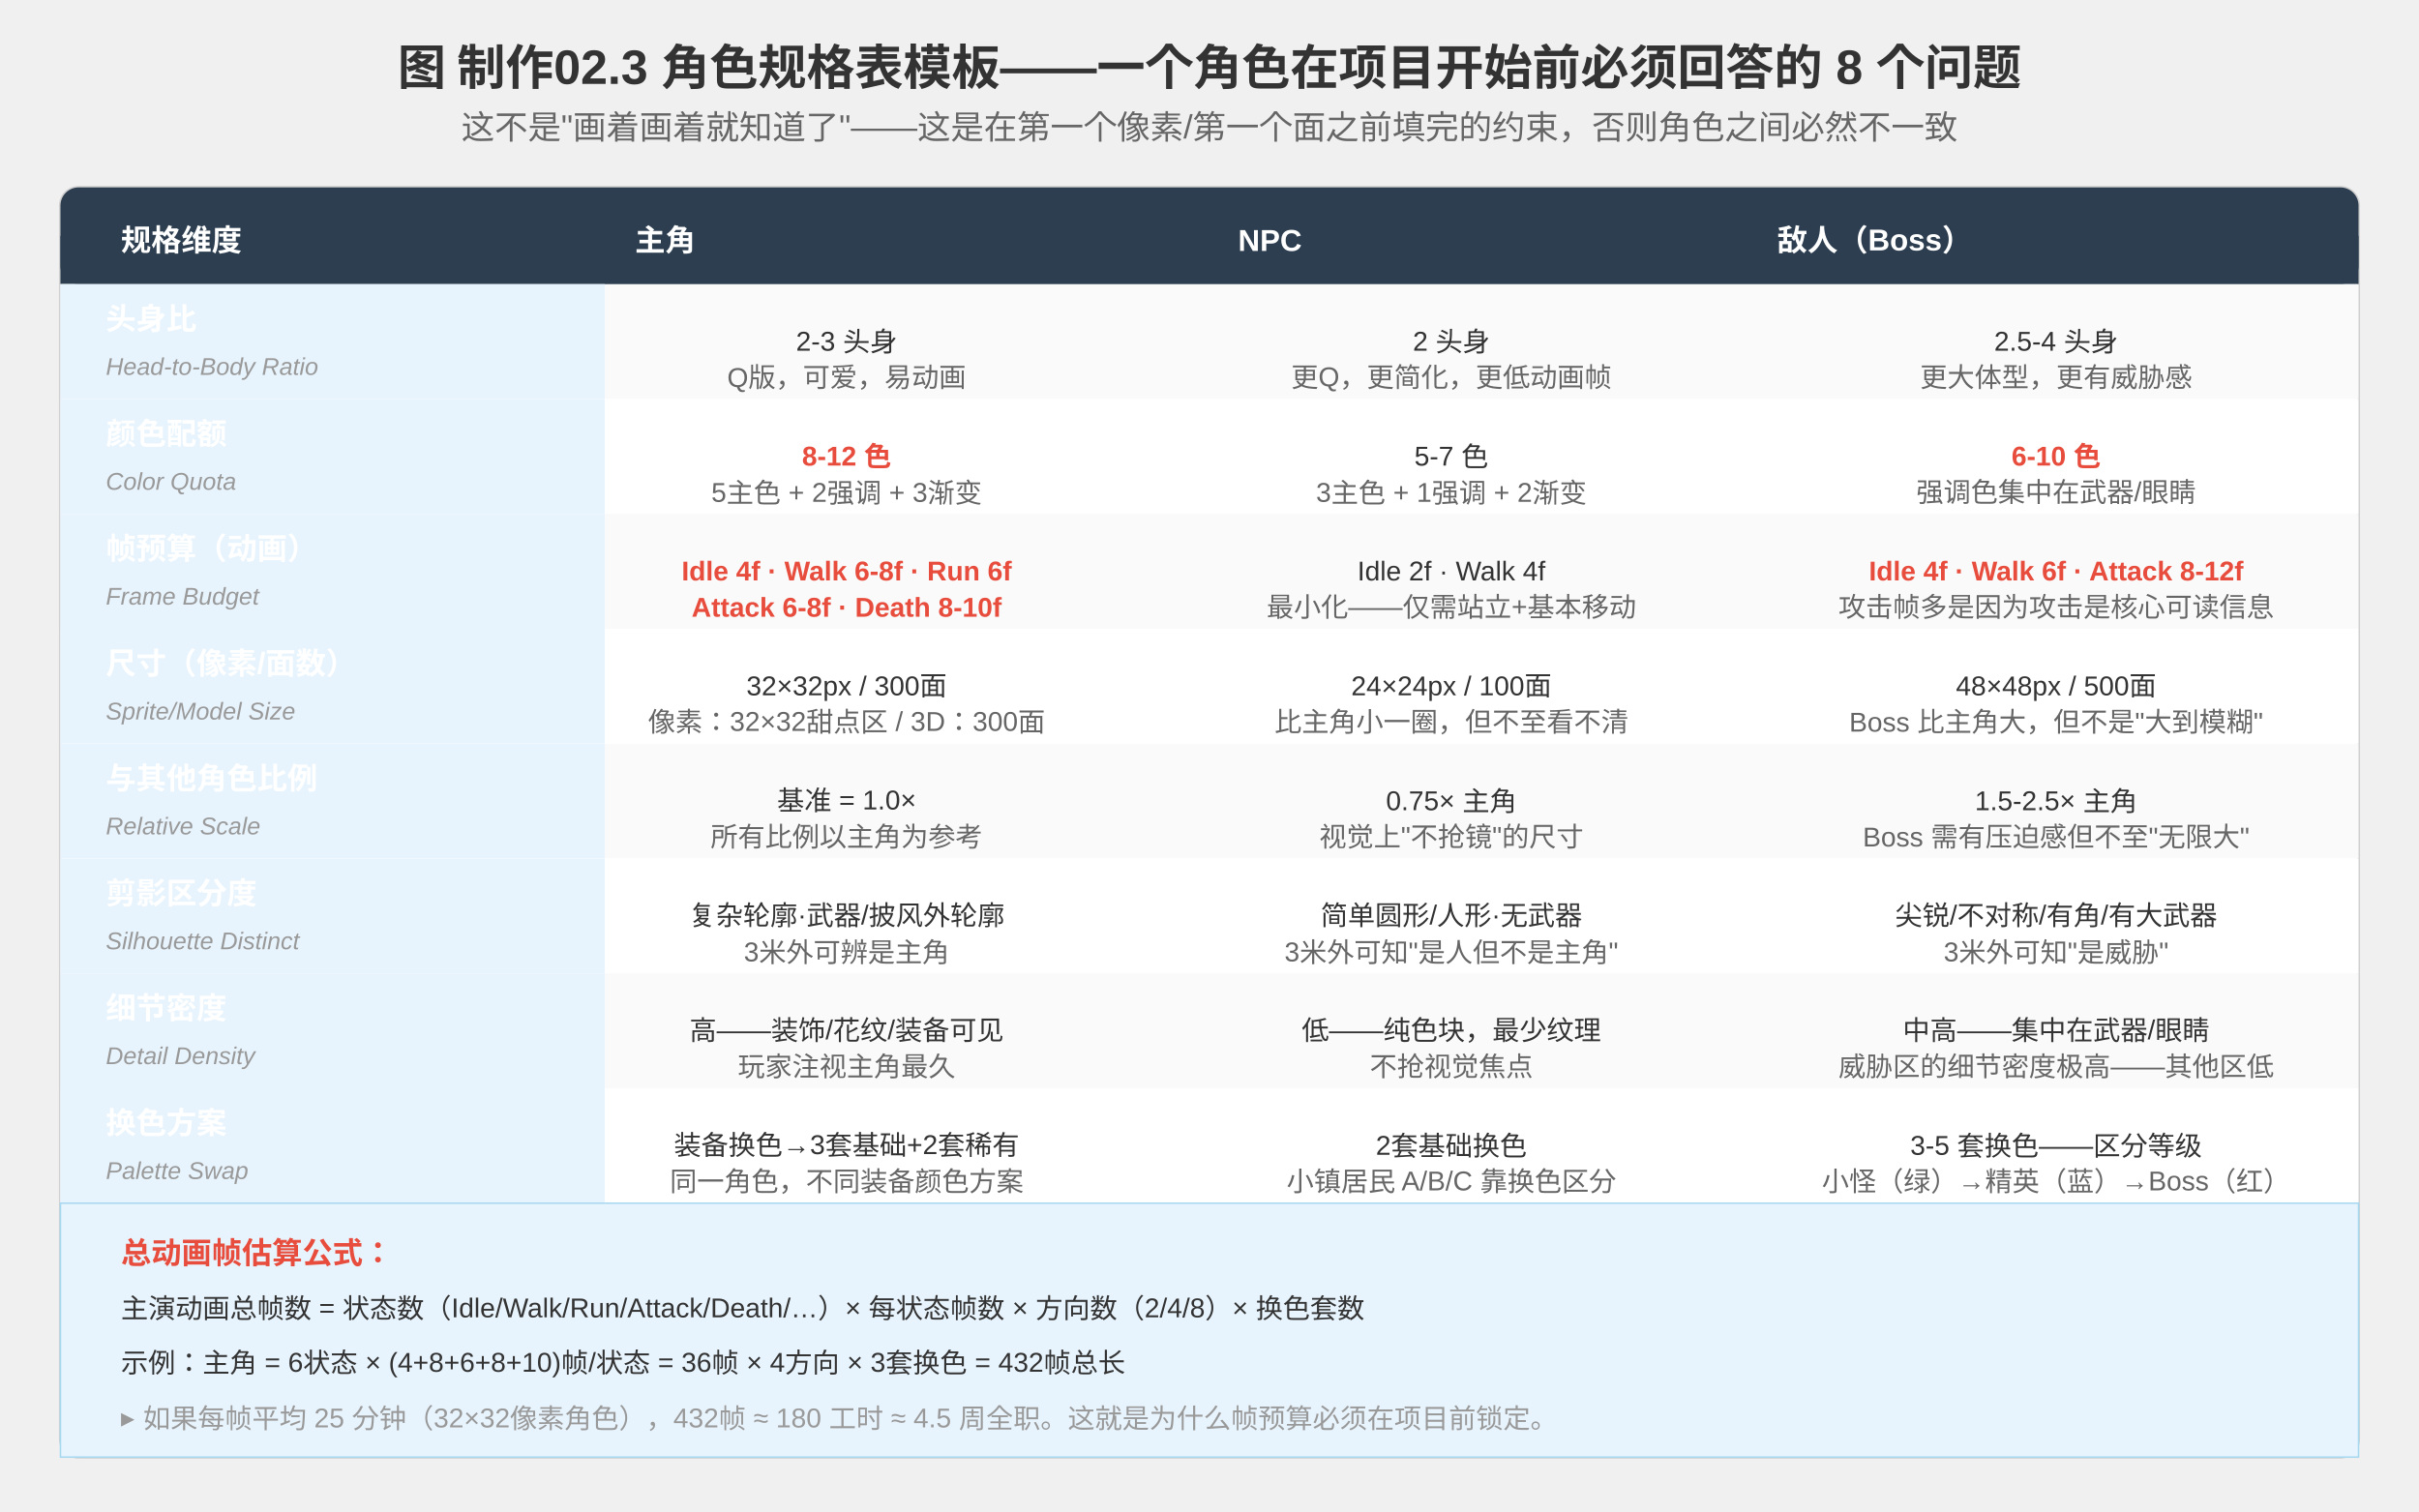
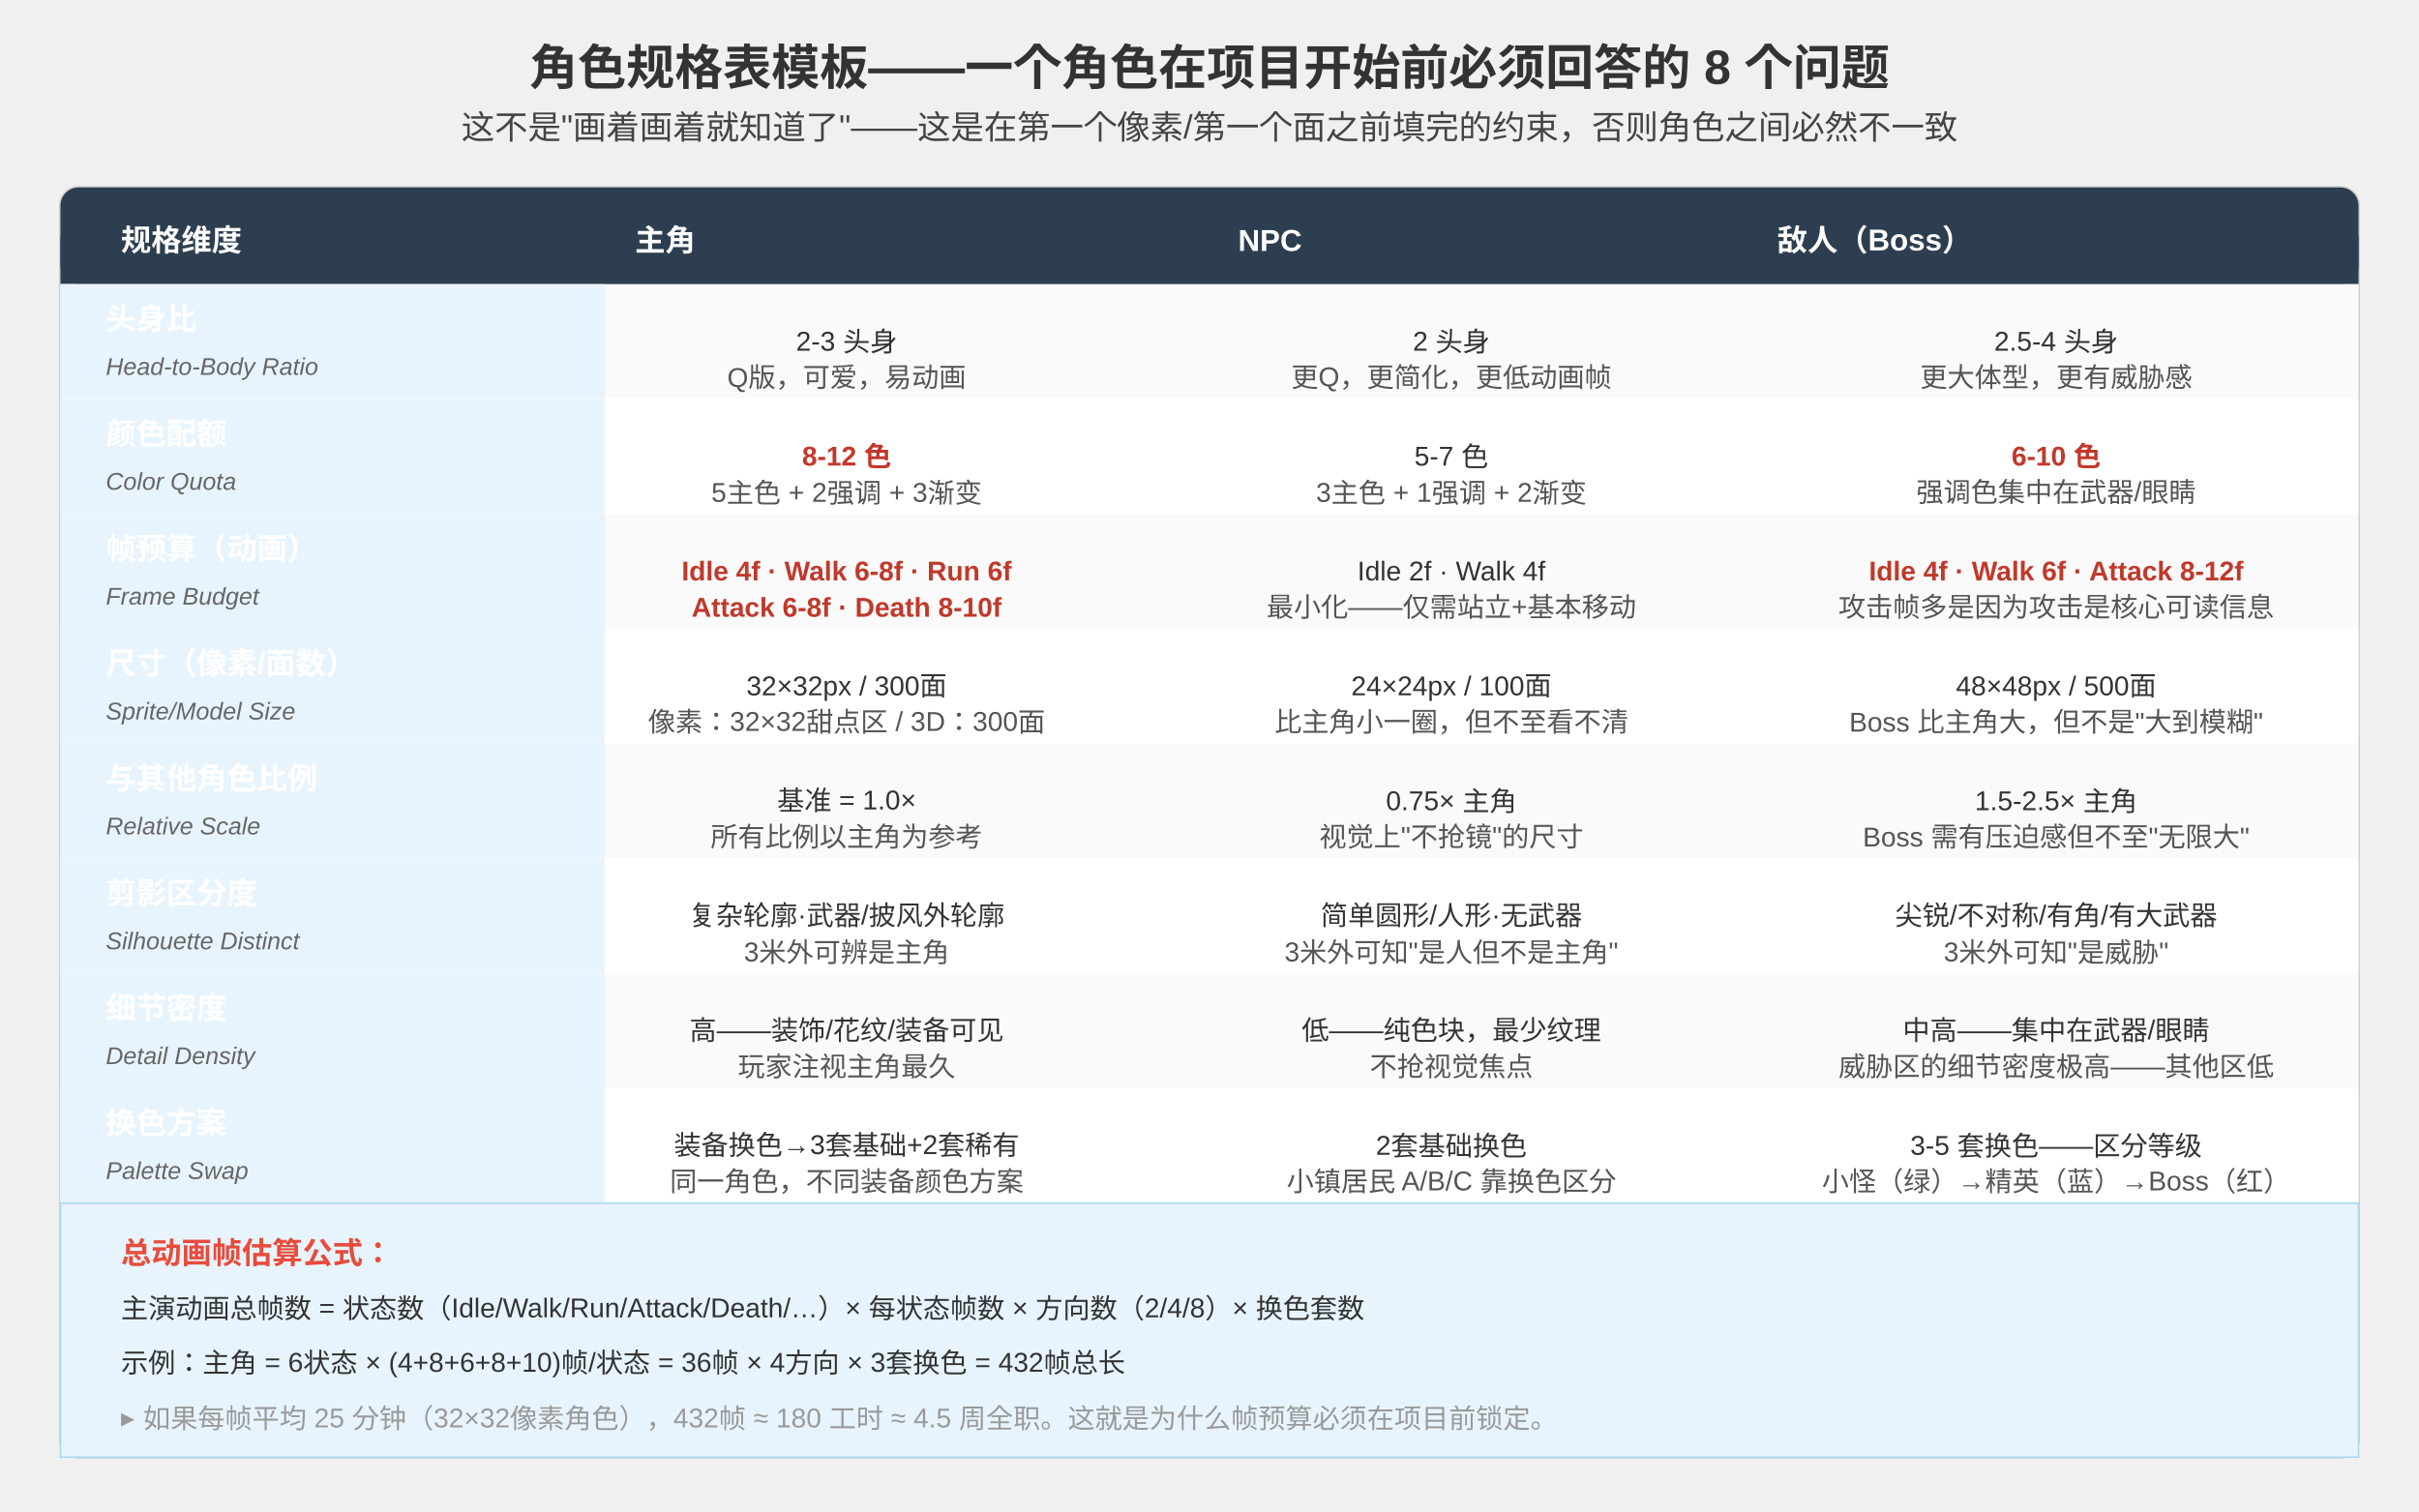
<svg xmlns="http://www.w3.org/2000/svg" viewBox="0 0 800 500" width="800" height="500">
  <style>
    text { font-family: 'PingFang SC','Microsoft YaHei',Arial,sans-serif; }
    .title { font-size: 16px; font-weight: bold; fill: #333; }
-     .subtitle { font-size: 11px; fill: #666; }
+     .subtitle { font-size: 11px; fill: #444; }
    .table-header { font-size: 10px; font-weight: bold; fill: #fff; text-anchor: middle; }
    .table-cell { font-size: 9px; fill: #333; text-anchor: middle; }
    .table-cell-left { font-size: 9px; fill: #333; }
-     .table-cell-accent { font-size: 9px; fill: #E74C3C; font-weight: bold; text-anchor: middle; }
-     .table-cell-gray { font-size: 9px; fill: #666; text-anchor: middle; }
+     .table-cell-accent { font-size: 9px; fill: #C0392B; font-weight: bold; text-anchor: middle; }
+     .table-cell-gray { font-size: 9px; fill: #555; text-anchor: middle; }
    .table-row-label { font-size: 10px; font-weight: bold; fill: #fff; }
-     .formula { font-size: 8px; fill: #999; font-style: italic; }
+     .formula { font-size: 8px; fill: #666; font-style: italic; }
  </style>
-   <text x="400" y="28" class="title" text-anchor="middle">图 制作02.3  角色规格表模板——一个角色在项目开始前必须回答的 8 个问题</text>
+   <text x="400" y="28" class="title" text-anchor="middle">角色规格表模板——一个角色在项目开始前必须回答的 8 个问题</text>
  <text x="400" y="46" class="subtitle" text-anchor="middle">这不是"画着画着就知道了"——这是在第一个像素/第一个面之前填完的约束，否则角色之间必然不一致</text>
  <g transform="translate(20, 62)">
    <rect x="0" y="0" width="760" height="420" fill="#fff" stroke="#D0D0D0" stroke-width="1" rx="6" />
    <rect x="0" y="0" width="760" height="32" fill="#2C3E50" rx="6" />
    <rect x="0" y="16" width="760" height="16" fill="#2C3E50" />
    <text x="20" y="21" class="table-row-label">规格维度</text>
    <text x="200" y="21" class="table-header">主角</text>
    <text x="400" y="21" class="table-header">NPC</text>
    <text x="600" y="21" class="table-header">敌人（Boss）</text>
    <g transform="translate(0, 32)">
      <rect x="0" y="0" width="760" height="38" fill="#FAFAFA" />
      <rect x="0" y="0" width="180" height="38" fill="#E8F4FD" />
      <text x="15" y="15" class="table-row-label" font-size="10" fill="#333">头身比</text>
      <text x="15" y="30" class="formula" fill="#999">Head-to-Body Ratio</text>
      <text x="260" y="22" class="table-cell">2-3 头身</text>
      <text x="260" y="34" class="table-cell-gray">Q版，可爱，易动画</text>
      <text x="460" y="22" class="table-cell">2 头身</text>
      <text x="460" y="34" class="table-cell-gray">更Q，更简化，更低动画帧</text>
      <text x="660" y="22" class="table-cell">2.5-4 头身</text>
      <text x="660" y="34" class="table-cell-gray">更大体型，更有威胁感</text>
    </g>
    <g transform="translate(0, 70)">
      <rect x="0" y="0" width="760" height="38" fill="#fff" />
      <rect x="0" y="0" width="180" height="38" fill="#E8F4FD" />
      <text x="15" y="15" class="table-row-label" font-size="10" fill="#333">颜色配额</text>
      <text x="15" y="30" class="formula" fill="#999">Color Quota</text>
      <text x="260" y="22" class="table-cell-accent">8-12 色</text>
      <text x="260" y="34" class="table-cell-gray">5主色 + 2强调 + 3渐变</text>
      <text x="460" y="22" class="table-cell">5-7 色</text>
      <text x="460" y="34" class="table-cell-gray">3主色 + 1强调 + 2渐变</text>
      <text x="660" y="22" class="table-cell-accent">6-10 色</text>
      <text x="660" y="34" class="table-cell-gray">强调色集中在武器/眼睛</text>
    </g>
    <g transform="translate(0, 108)">
      <rect x="0" y="0" width="760" height="38" fill="#FAFAFA" />
      <rect x="0" y="0" width="180" height="38" fill="#E8F4FD" />
      <text x="15" y="15" class="table-row-label" font-size="10" fill="#333">帧预算（动画）</text>
      <text x="15" y="30" class="formula" fill="#999">Frame Budget</text>
      <text x="260" y="22" class="table-cell-accent">Idle 4f · Walk 6-8f · Run 6f</text>
      <text x="260" y="34" class="table-cell-accent">Attack 6-8f · Death 8-10f</text>
      <text x="460" y="22" class="table-cell">Idle 2f · Walk 4f</text>
      <text x="460" y="34" class="table-cell-gray">最小化——仅需站立+基本移动</text>
      <text x="660" y="22" class="table-cell-accent">Idle 4f · Walk 6f · Attack 8-12f</text>
      <text x="660" y="34" class="table-cell-gray">攻击帧多是因为攻击是核心可读信息</text>
    </g>
    <g transform="translate(0, 146)">
      <rect x="0" y="0" width="760" height="38" fill="#fff" />
      <rect x="0" y="0" width="180" height="38" fill="#E8F4FD" />
      <text x="15" y="15" class="table-row-label" font-size="10" fill="#333">尺寸（像素/面数）</text>
      <text x="15" y="30" class="formula" fill="#999">Sprite/Model Size</text>
      <text x="260" y="22" class="table-cell">32×32px / 300面</text>
      <text x="260" y="34" class="table-cell-gray">像素：32×32甜点区 / 3D：300面</text>
      <text x="460" y="22" class="table-cell">24×24px / 100面</text>
      <text x="460" y="34" class="table-cell-gray">比主角小一圈，但不至看不清</text>
      <text x="660" y="22" class="table-cell">48×48px / 500面</text>
      <text x="660" y="34" class="table-cell-gray">Boss 比主角大，但不是"大到模糊"</text>
    </g>
    <g transform="translate(0, 184)">
      <rect x="0" y="0" width="760" height="38" fill="#FAFAFA" />
      <rect x="0" y="0" width="180" height="38" fill="#E8F4FD" />
      <text x="15" y="15" class="table-row-label" font-size="10" fill="#333">与其他角色比例</text>
      <text x="15" y="30" class="formula" fill="#999">Relative Scale</text>
      <text x="260" y="22" class="table-cell">基准 = 1.0×</text>
      <text x="260" y="34" class="table-cell-gray">所有比例以主角为参考</text>
      <text x="460" y="22" class="table-cell">0.75× 主角</text>
      <text x="460" y="34" class="table-cell-gray">视觉上"不抢镜"的尺寸</text>
      <text x="660" y="22" class="table-cell">1.5-2.5× 主角</text>
      <text x="660" y="34" class="table-cell-gray">Boss 需有压迫感但不至"无限大"</text>
    </g>
    <g transform="translate(0, 222)">
      <rect x="0" y="0" width="760" height="38" fill="#fff" />
      <rect x="0" y="0" width="180" height="38" fill="#E8F4FD" />
      <text x="15" y="15" class="table-row-label" font-size="10" fill="#333">剪影区分度</text>
      <text x="15" y="30" class="formula" fill="#999">Silhouette Distinct</text>
      <text x="260" y="22" class="table-cell">复杂轮廓·武器/披风外轮廓</text>
      <text x="260" y="34" class="table-cell-gray">3米外可辨是主角</text>
      <text x="460" y="22" class="table-cell">简单圆形/人形·无武器</text>
      <text x="460" y="34" class="table-cell-gray">3米外可知"是人但不是主角"</text>
      <text x="660" y="22" class="table-cell">尖锐/不对称/有角/有大武器</text>
      <text x="660" y="34" class="table-cell-gray">3米外可知"是威胁"</text>
    </g>
    <g transform="translate(0, 260)">
      <rect x="0" y="0" width="760" height="38" fill="#FAFAFA" />
      <rect x="0" y="0" width="180" height="38" fill="#E8F4FD" />
      <text x="15" y="15" class="table-row-label" font-size="10" fill="#333">细节密度</text>
      <text x="15" y="30" class="formula" fill="#999">Detail Density</text>
      <text x="260" y="22" class="table-cell">高——装饰/花纹/装备可见</text>
      <text x="260" y="34" class="table-cell-gray">玩家注视主角最久</text>
      <text x="460" y="22" class="table-cell">低——纯色块，最少纹理</text>
      <text x="460" y="34" class="table-cell-gray">不抢视觉焦点</text>
      <text x="660" y="22" class="table-cell">中高——集中在武器/眼睛</text>
      <text x="660" y="34" class="table-cell-gray">威胁区的细节密度极高——其他区低</text>
    </g>
    <g transform="translate(0, 298)">
      <rect x="0" y="0" width="760" height="38" fill="#fff" />
      <rect x="0" y="0" width="180" height="38" fill="#E8F4FD" />
      <text x="15" y="15" class="table-row-label" font-size="10" fill="#333">换色方案</text>
      <text x="15" y="30" class="formula" fill="#999">Palette Swap</text>
      <text x="260" y="22" class="table-cell">装备换色→3套基础+2套稀有</text>
      <text x="260" y="34" class="table-cell-gray">同一角色，不同装备颜色方案</text>
      <text x="460" y="22" class="table-cell">2套基础换色</text>
      <text x="460" y="34" class="table-cell-gray">小镇居民 A/B/C 靠换色区分</text>
      <text x="660" y="22" class="table-cell">3-5 套换色——区分等级</text>
      <text x="660" y="34" class="table-cell-gray">小怪（绿）→精英（蓝）→Boss（红）</text>
    </g>
    <g transform="translate(0, 336)">
      <rect x="0" y="0" width="760" height="84" fill="#E8F4FD" stroke="#A8D8F0" stroke-width="0.5" rx="0 0 6 6" />
      <text x="20" y="20" style="font-size:10px; font-weight:bold; fill:#E74C3C;">总动画帧估算公式：</text>
      <text x="20" y="38" style="font-size:9px; fill:#333;">主演动画总帧数 = 状态数（Idle/Walk/Run/Attack/Death/…）× 每状态帧数 × 方向数（2/4/8）× 换色套数</text>
      <text x="20" y="56" style="font-size:9px; fill:#333;">示例：主角 = 6状态 × (4+8+6+8+10)帧/状态 = 36帧 × 4方向 × 3套换色 = 432帧总长</text>
      <text x="20" y="74" style="font-size:9px; fill:#999;">▸ 如果每帧平均 25 分钟（32×32像素角色），432帧 ≈ 180 工时 ≈ 4.5 周全职。这就是为什么帧预算必须在项目前锁定。</text>
    </g>
  </g>
</svg>
